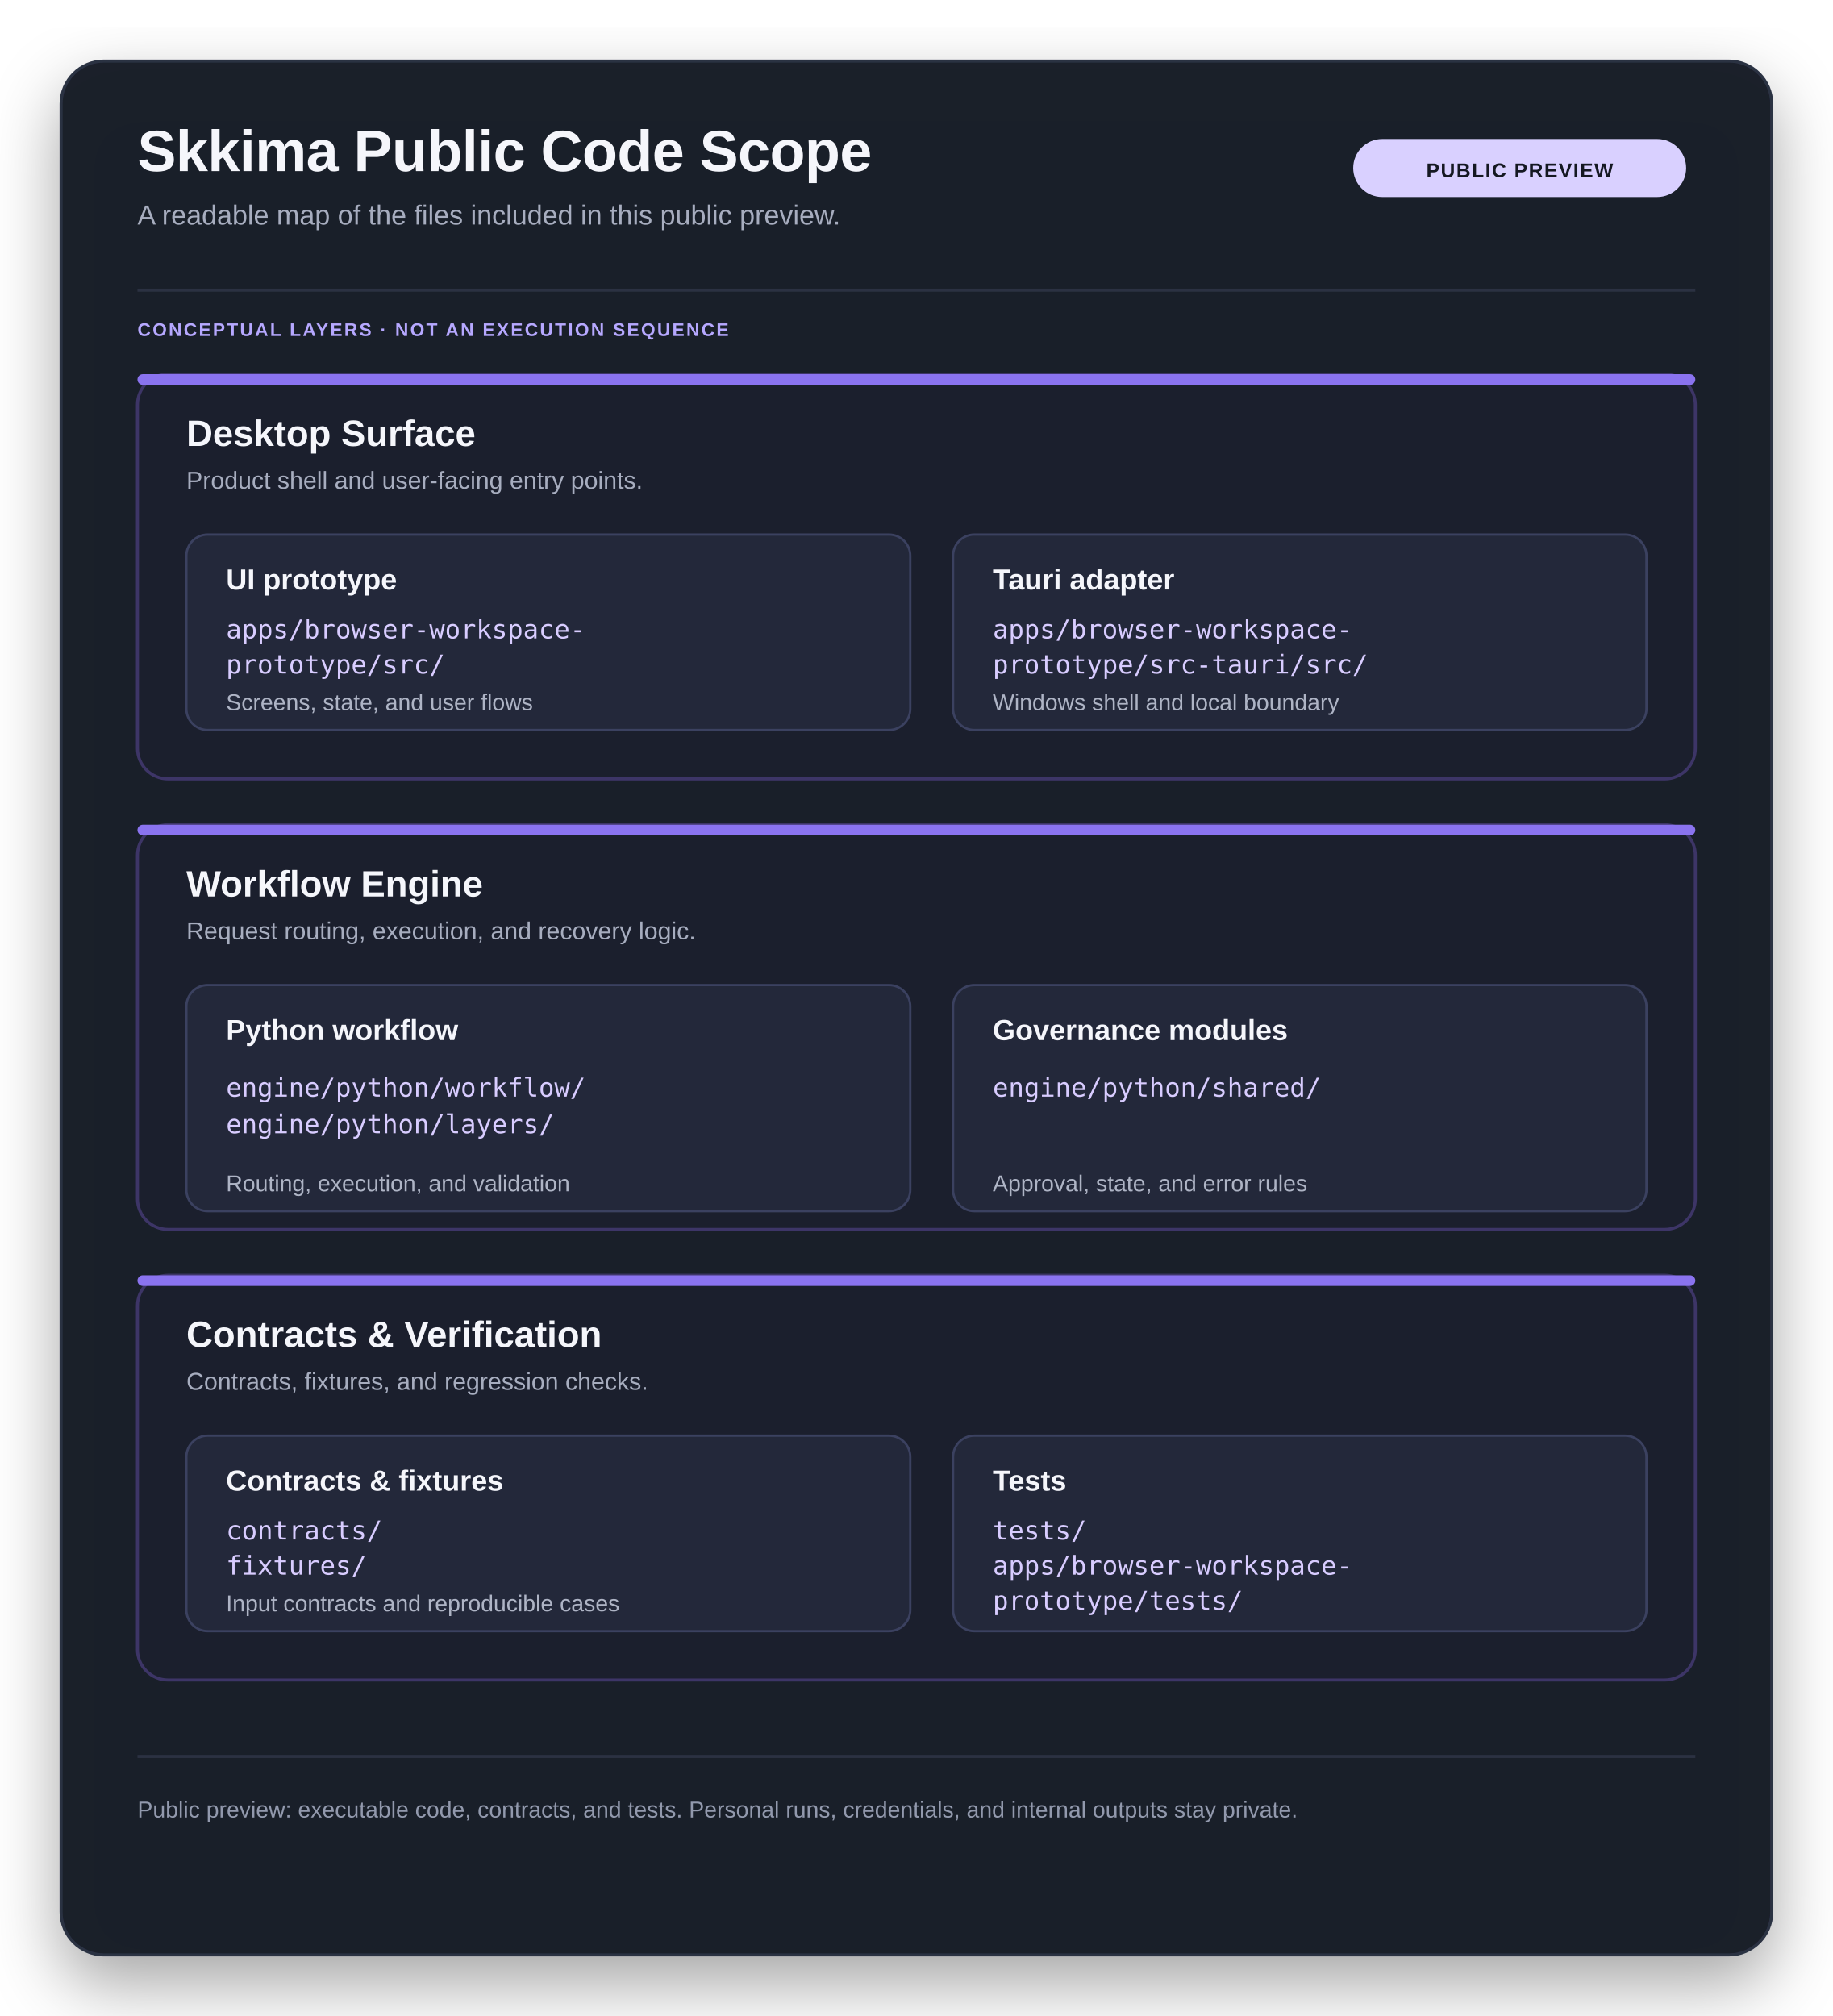
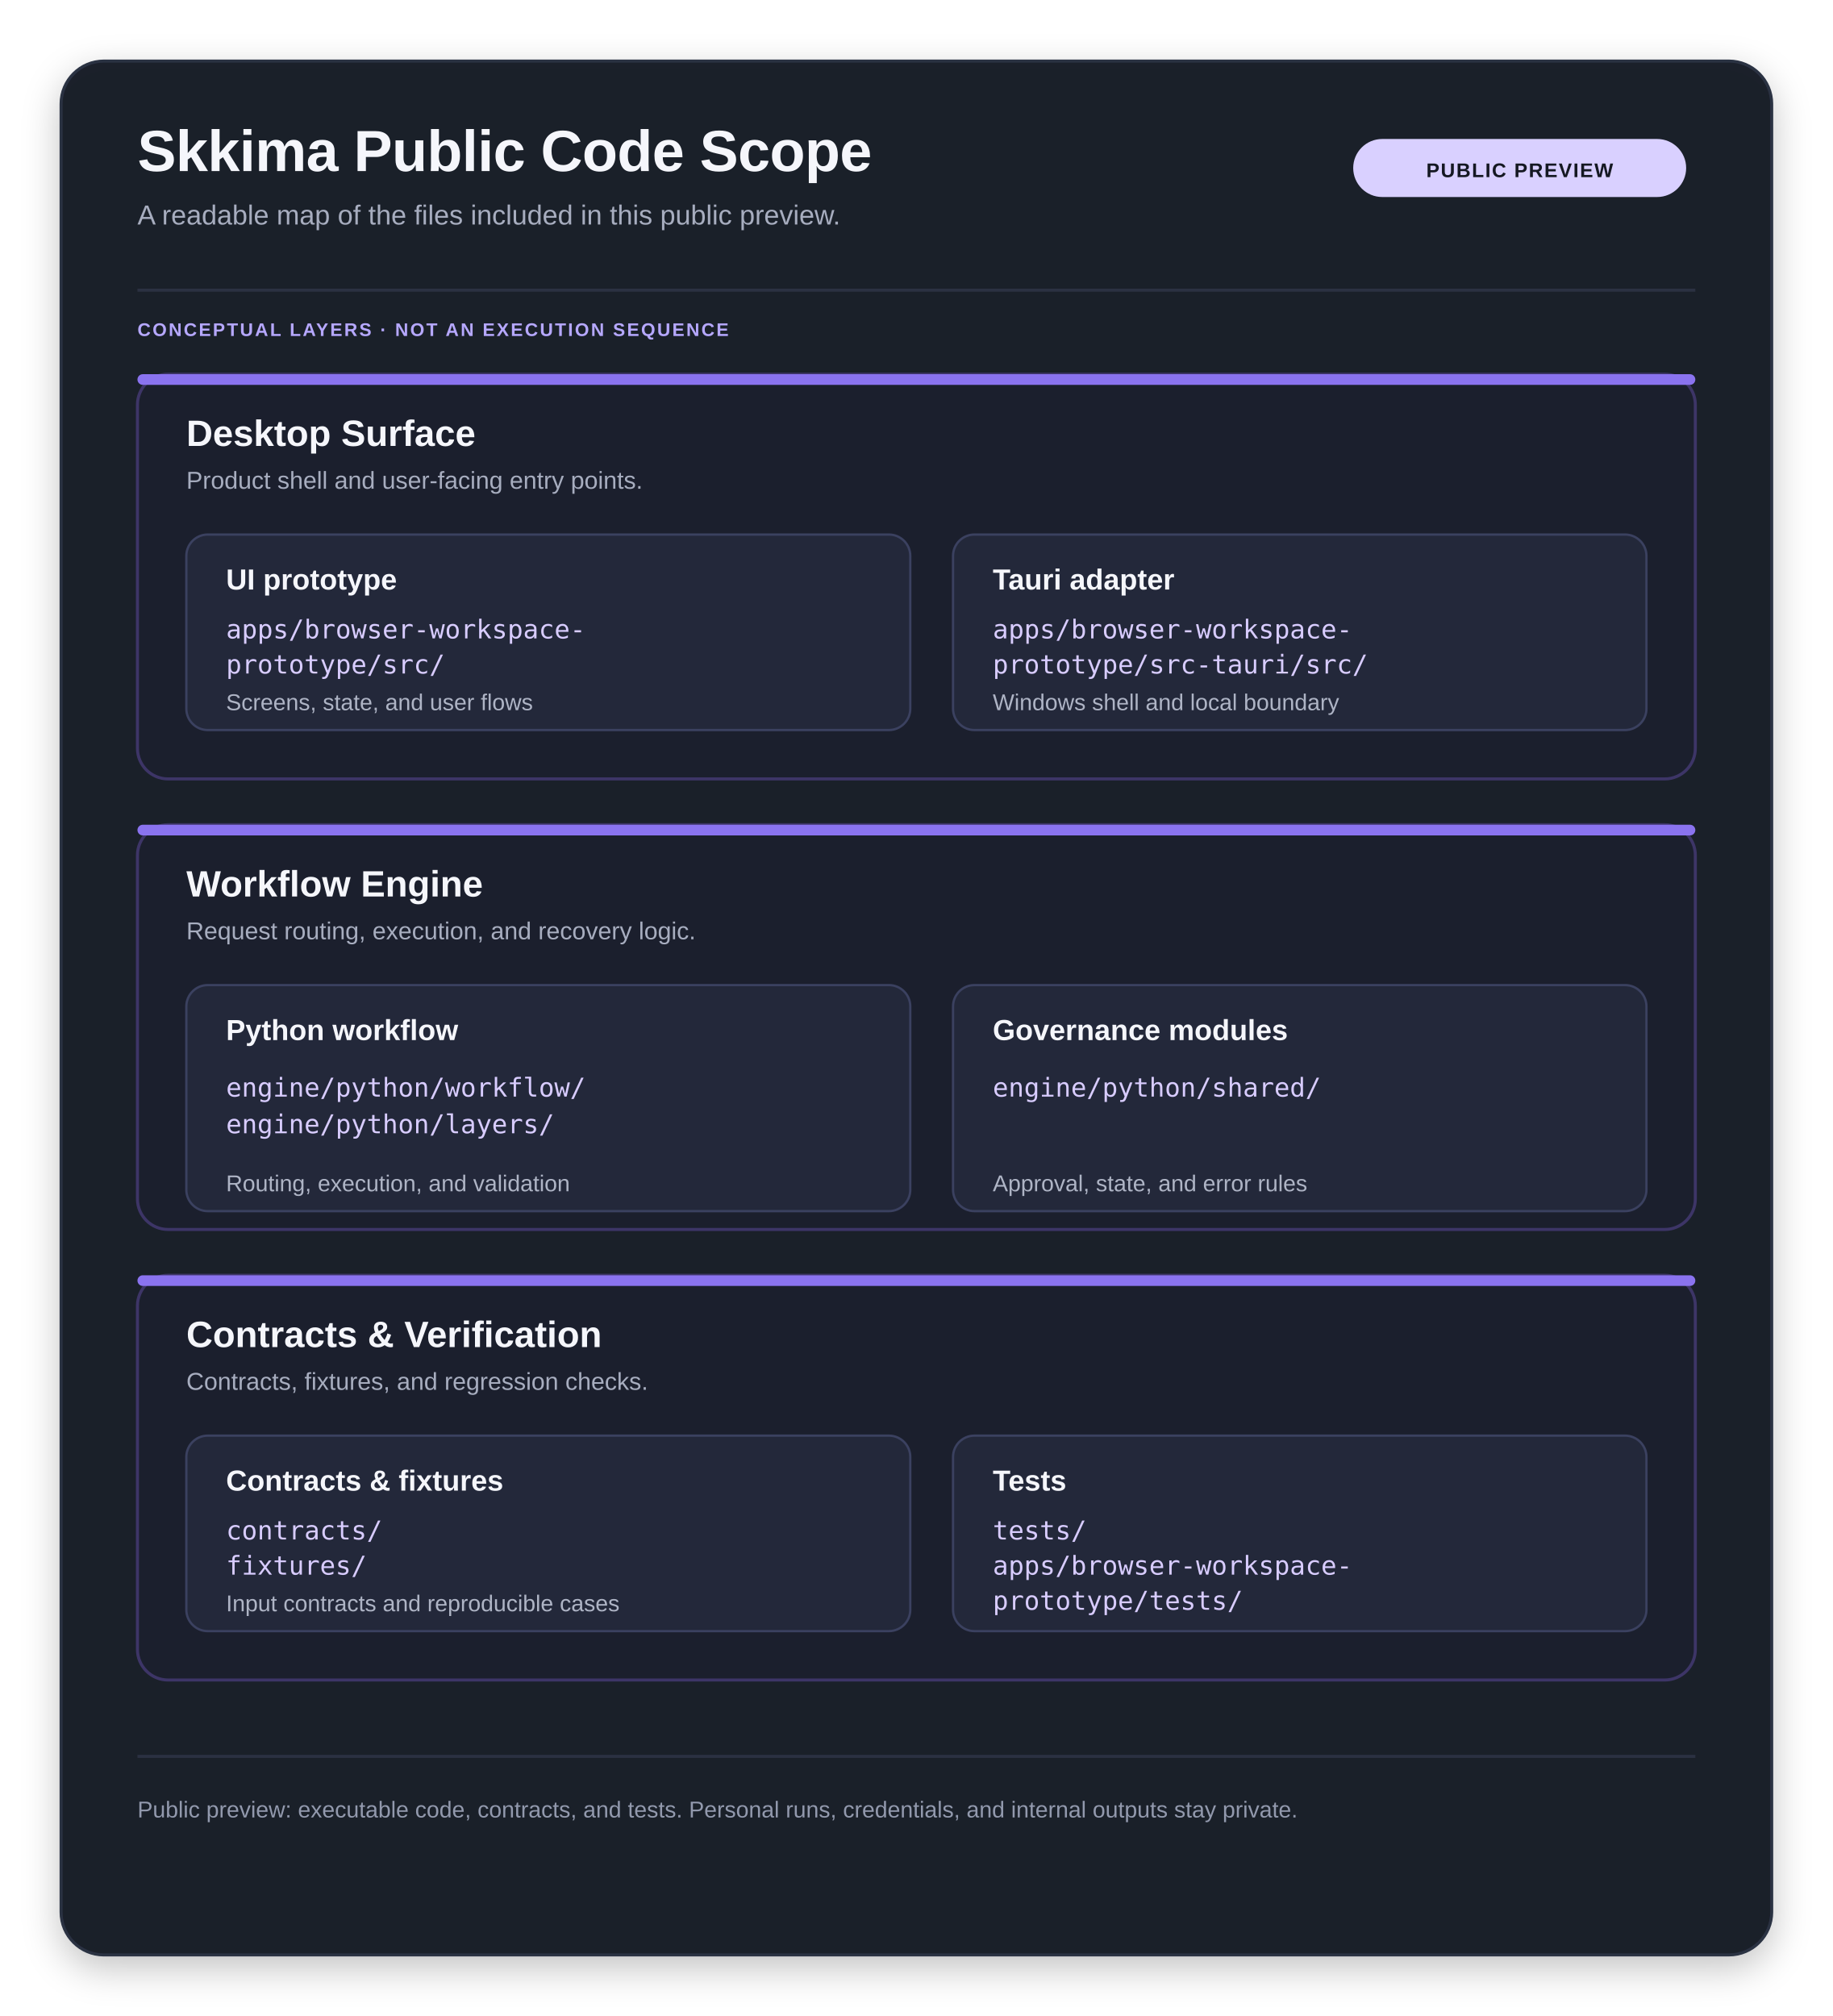
<svg xmlns="http://www.w3.org/2000/svg" width="1200" height="1320" viewBox="0 0 1200 1320" role="img" aria-labelledby="title desc">
  <defs>
    <filter id="shadow" x="-20%" y="-20%" width="140%" height="140%">
-       <feDropShadow dx="0" dy="18" stdDeviation="22" flood-color="#000000" flood-opacity="0.36" />
+       <feDropShadow dx="0" dy="8" stdDeviation="12" flood-color="#000000" flood-opacity="0.24" />
    </filter>
    <style>
      .title { font: 600 38px 'Segoe UI', Arial, sans-serif; fill: #f5f6fb; letter-spacing: -0.3px; }
      .subtitle { font: 400 18px 'Segoe UI', Arial, sans-serif; fill: #a7adbf; }
      .badge { font: 600 13px 'Segoe UI', Arial, sans-serif; fill: #151822; letter-spacing: 0.8px; }
      .layer-title { font: 600 24px 'Segoe UI', Arial, sans-serif; fill: #f5f6fb; }
      .layer-note { font: 400 16px 'Segoe UI', Arial, sans-serif; fill: #a7adbf; }
      .card-title { font: 600 19px 'Segoe UI', Arial, sans-serif; fill: #f5f6fb; }
      .path { font: 500 17px 'Cascadia Mono', 'Consolas', monospace; fill: #d8ccff; text-decoration: none; }
      .note { font: 400 15px 'Segoe UI', Arial, sans-serif; fill: #aeb4c5; }
      .footer { font: 400 15px 'Segoe UI', Arial, sans-serif; fill: #9299ad; }
      .micro { font: 600 12px 'Segoe UI', Arial, sans-serif; fill: #b6a8ff; letter-spacing: 1.2px; }
    </style>
  </defs>
  <rect width="1200" height="1320" fill="none" />
  <rect x="40" y="40" width="1120" height="1240" rx="28" fill="#171b27" fill-opacity="0.98" stroke="#2b3142" stroke-width="2" filter="url(#shadow)" />
  <text x="90" y="112" class="title">Skkima Public Code Scope</text>
  <text x="90" y="147" class="subtitle">A readable map of the files included in this public preview.</text>
  <rect x="886" y="91" width="218" height="38" rx="19" fill="#d9d0ff" />
  <text x="995" y="116" class="badge" text-anchor="middle">PUBLIC PREVIEW</text>
  <line x1="90" y1="190" x2="1110" y2="190" stroke="#2b3142" stroke-width="2" />
  <text x="90" y="220" class="micro">CONCEPTUAL LAYERS · NOT AN EXECUTION SEQUENCE</text>
  <rect x="90" y="245" width="1020" height="265" rx="20" fill="#1b1f2d" stroke="#3d3567" stroke-width="2" />
  <rect x="90" y="245" width="1020" height="7" rx="3.5" fill="#8a73ef" />
  <text x="122" y="292" class="layer-title">Desktop Surface</text>
  <text x="122" y="320" class="layer-note">Product shell and user-facing entry points.</text>
  <rect x="122" y="350" width="474" height="128" rx="14" fill="#23283a" stroke="#3b4160" stroke-width="1.5" />
  <text x="148" y="386" class="card-title">UI prototype</text>
  <a href="https://github.com/LEESEOBAEK/Skkima/tree/portfolio/source-preview/apps/browser-workspace-prototype/src/" target="_blank">
    <text x="148" y="418" class="path">apps/browser-workspace-</text>
    <text x="148" y="441" class="path">prototype/src/</text>
  </a>
  <text x="148" y="465" class="note">Screens, state, and user flows</text>
  <rect x="624" y="350" width="454" height="128" rx="14" fill="#23283a" stroke="#3b4160" stroke-width="1.5" />
  <text x="650" y="386" class="card-title">Tauri adapter</text>
  <a href="https://github.com/LEESEOBAEK/Skkima/tree/portfolio/source-preview/apps/browser-workspace-prototype/src-tauri/src/" target="_blank">
    <text x="650" y="418" class="path">apps/browser-workspace-</text>
    <text x="650" y="441" class="path">prototype/src-tauri/src/</text>
  </a>
  <text x="650" y="465" class="note">Windows shell and local boundary</text>
  <rect x="90" y="540" width="1020" height="265" rx="20" fill="#1b1f2d" stroke="#3d3567" stroke-width="2" />
  <rect x="90" y="540" width="1020" height="7" rx="3.5" fill="#8a73ef" />
  <text x="122" y="587" class="layer-title">Workflow Engine</text>
  <text x="122" y="615" class="layer-note">Request routing, execution, and recovery logic.</text>
  <rect x="122" y="645" width="474" height="148" rx="14" fill="#23283a" stroke="#3b4160" stroke-width="1.5" />
  <text x="148" y="681" class="card-title">Python workflow</text>
  <a href="https://github.com/LEESEOBAEK/Skkima/tree/portfolio/source-preview/engine/python/workflow/" target="_blank">
    <text x="148" y="718" class="path">engine/python/workflow/</text>
  </a>
  <a href="https://github.com/LEESEOBAEK/Skkima/tree/portfolio/source-preview/engine/python/layers/" target="_blank">
    <text x="148" y="742" class="path">engine/python/layers/</text>
  </a>
  <text x="148" y="780" class="note">Routing, execution, and validation</text>
  <rect x="624" y="645" width="454" height="148" rx="14" fill="#23283a" stroke="#3b4160" stroke-width="1.5" />
  <text x="650" y="681" class="card-title">Governance modules</text>
  <a href="https://github.com/LEESEOBAEK/Skkima/tree/portfolio/source-preview/engine/python/shared/" target="_blank">
    <text x="650" y="718" class="path">engine/python/shared/</text>
  </a>
  <text x="650" y="780" class="note">Approval, state, and error rules</text>
  <rect x="90" y="835" width="1020" height="265" rx="20" fill="#1b1f2d" stroke="#3d3567" stroke-width="2" />
  <rect x="90" y="835" width="1020" height="7" rx="3.5" fill="#8a73ef" />
  <text x="122" y="882" class="layer-title">Contracts &amp; Verification</text>
  <text x="122" y="910" class="layer-note">Contracts, fixtures, and regression checks.</text>
  <rect x="122" y="940" width="474" height="128" rx="14" fill="#23283a" stroke="#3b4160" stroke-width="1.5" />
  <text x="148" y="976" class="card-title">Contracts &amp; fixtures</text>
  <a href="https://github.com/LEESEOBAEK/Skkima/tree/portfolio/source-preview/contracts/" target="_blank">
    <text x="148" y="1008" class="path">contracts/</text>
  </a>
  <a href="https://github.com/LEESEOBAEK/Skkima/tree/portfolio/source-preview/fixtures/" target="_blank">
    <text x="148" y="1031" class="path">fixtures/</text>
  </a>
  <text x="148" y="1055" class="note">Input contracts and reproducible cases</text>
  <rect x="624" y="940" width="454" height="128" rx="14" fill="#23283a" stroke="#3b4160" stroke-width="1.5" />
  <text x="650" y="976" class="card-title">Tests</text>
  <a href="https://github.com/LEESEOBAEK/Skkima/tree/portfolio/source-preview/tests/" target="_blank">
    <text x="650" y="1008" class="path">tests/</text>
  </a>
  <a href="https://github.com/LEESEOBAEK/Skkima/tree/portfolio/source-preview/apps/browser-workspace-prototype/tests/" target="_blank">
    <text x="650" y="1031" class="path">apps/browser-workspace-</text>
    <text x="650" y="1054" class="path">prototype/tests/</text>
  </a>
  <line x1="90" y1="1150" x2="1110" y2="1150" stroke="#2b3142" stroke-width="2" />
  <text x="90" y="1190" class="footer">Public preview: executable code, contracts, and tests. Personal runs, credentials, and internal outputs stay private.</text>
</svg>
